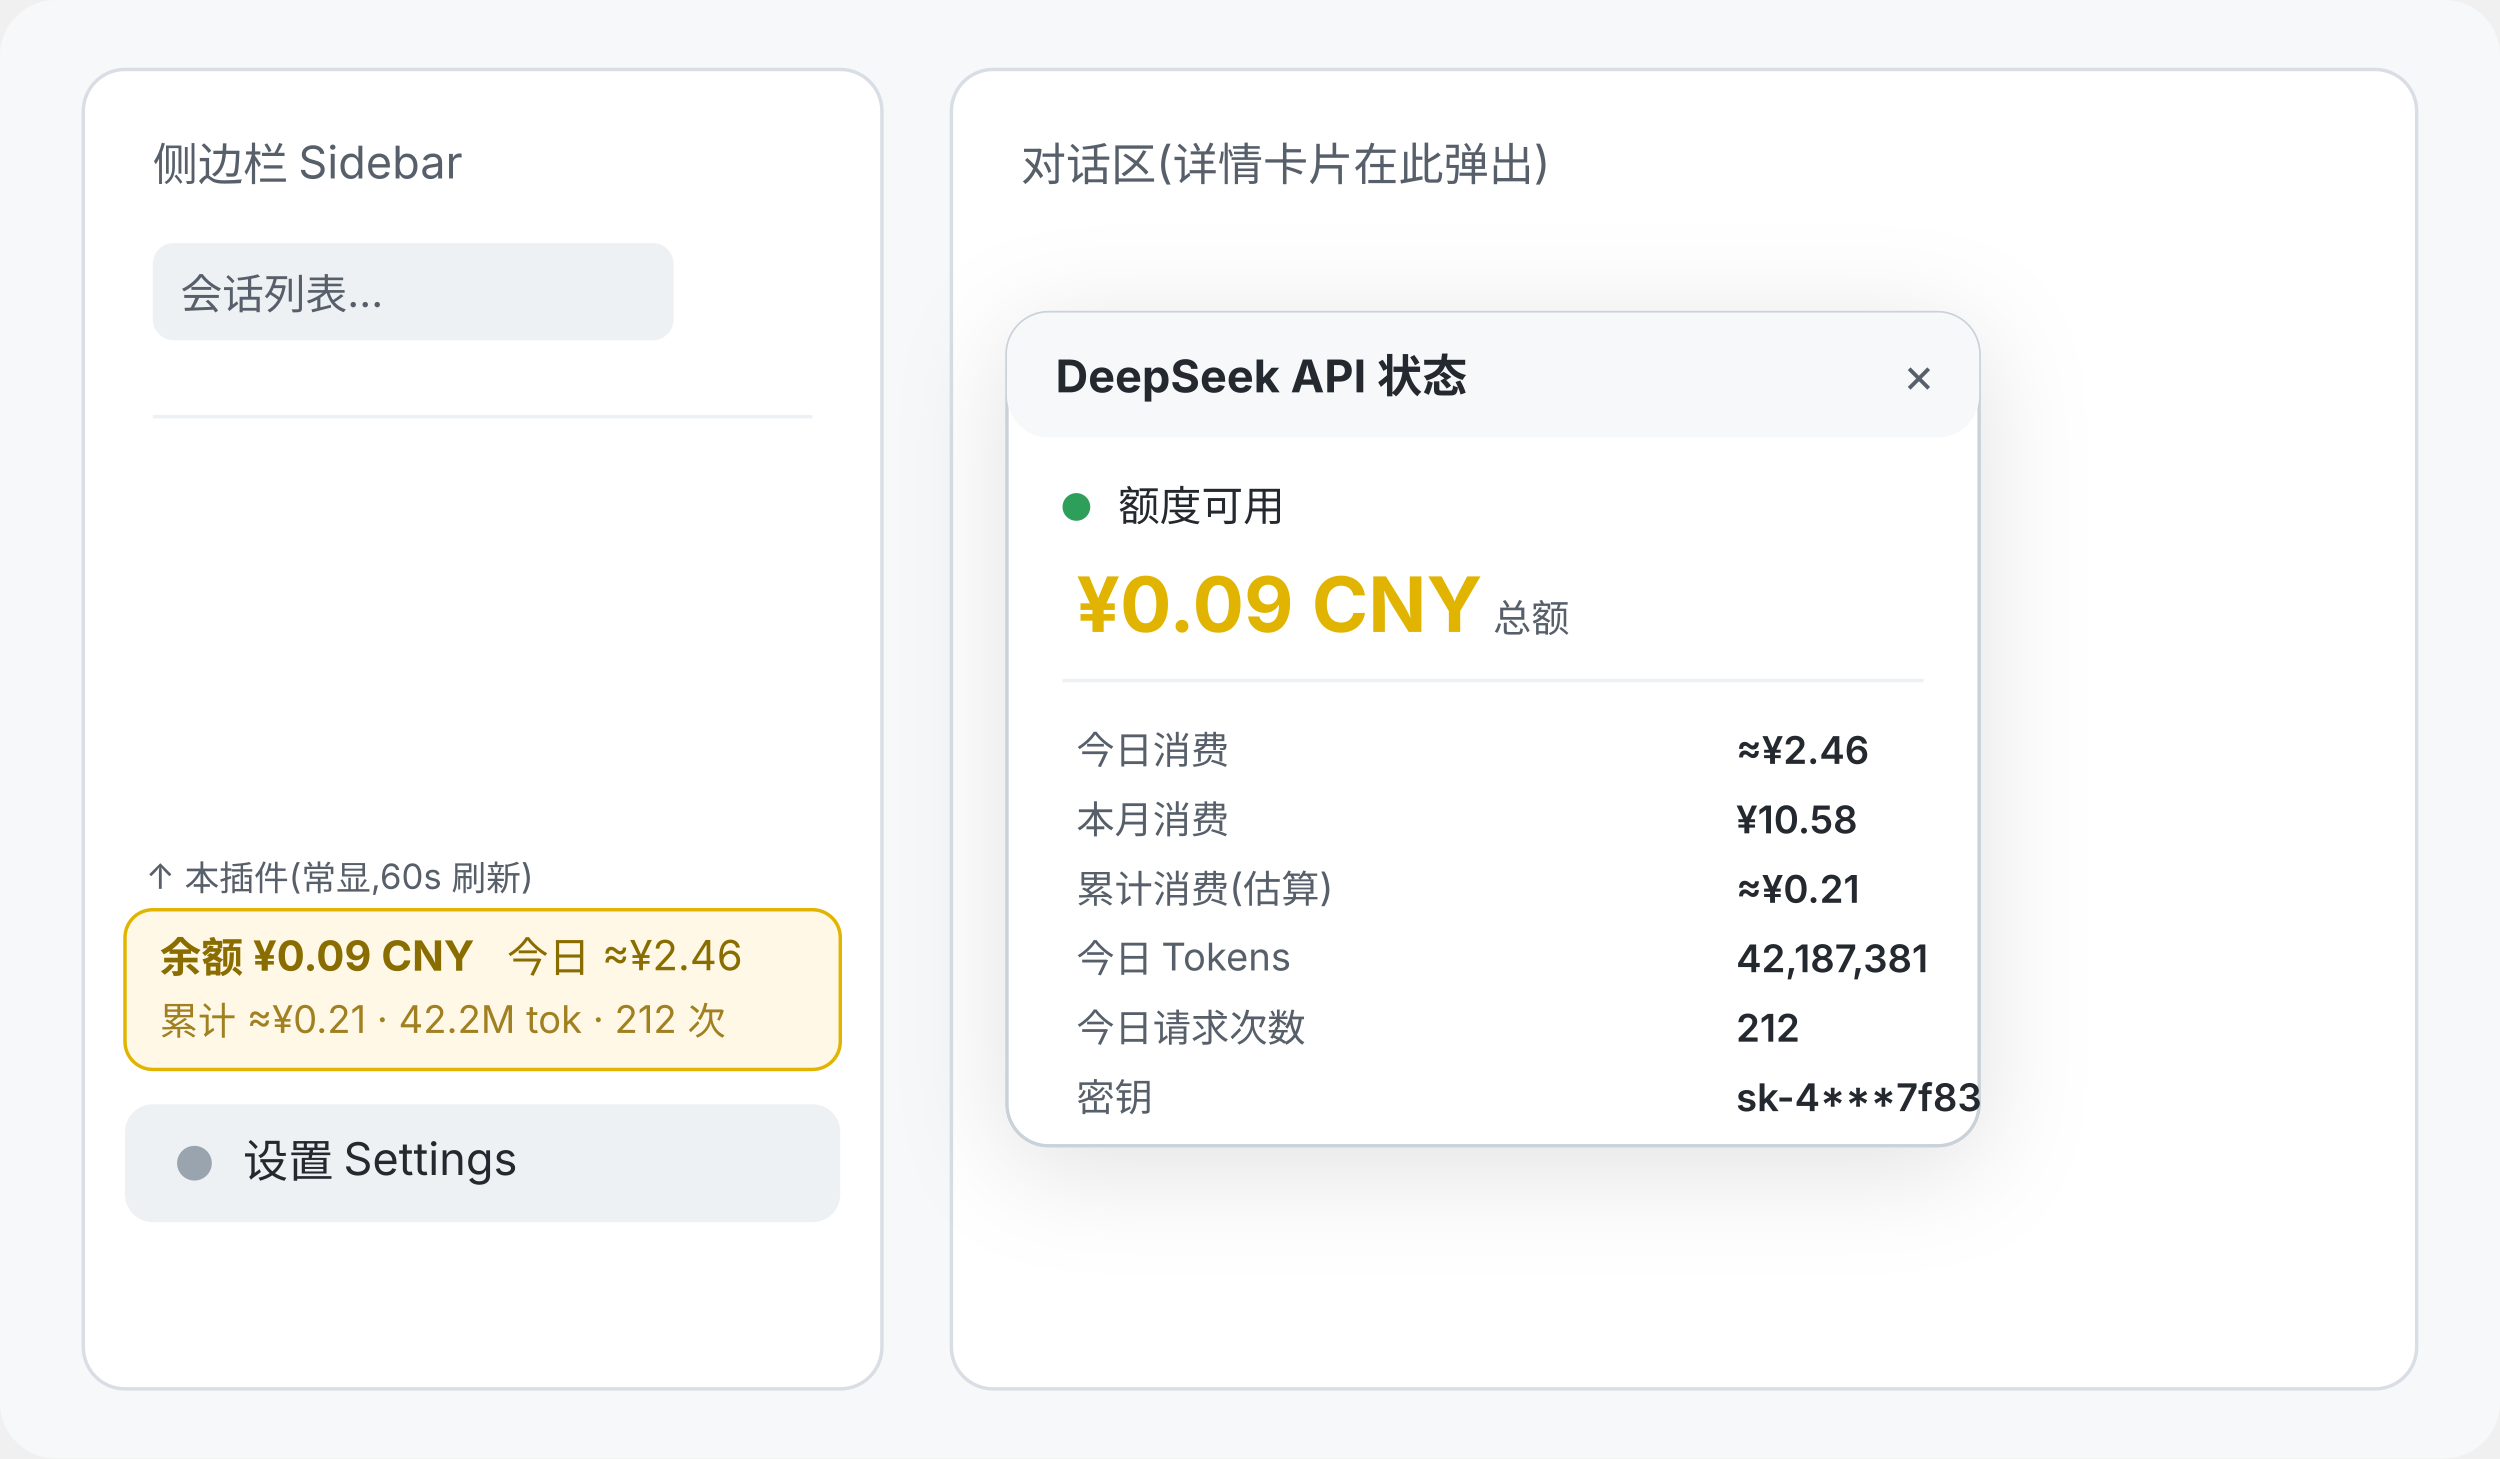
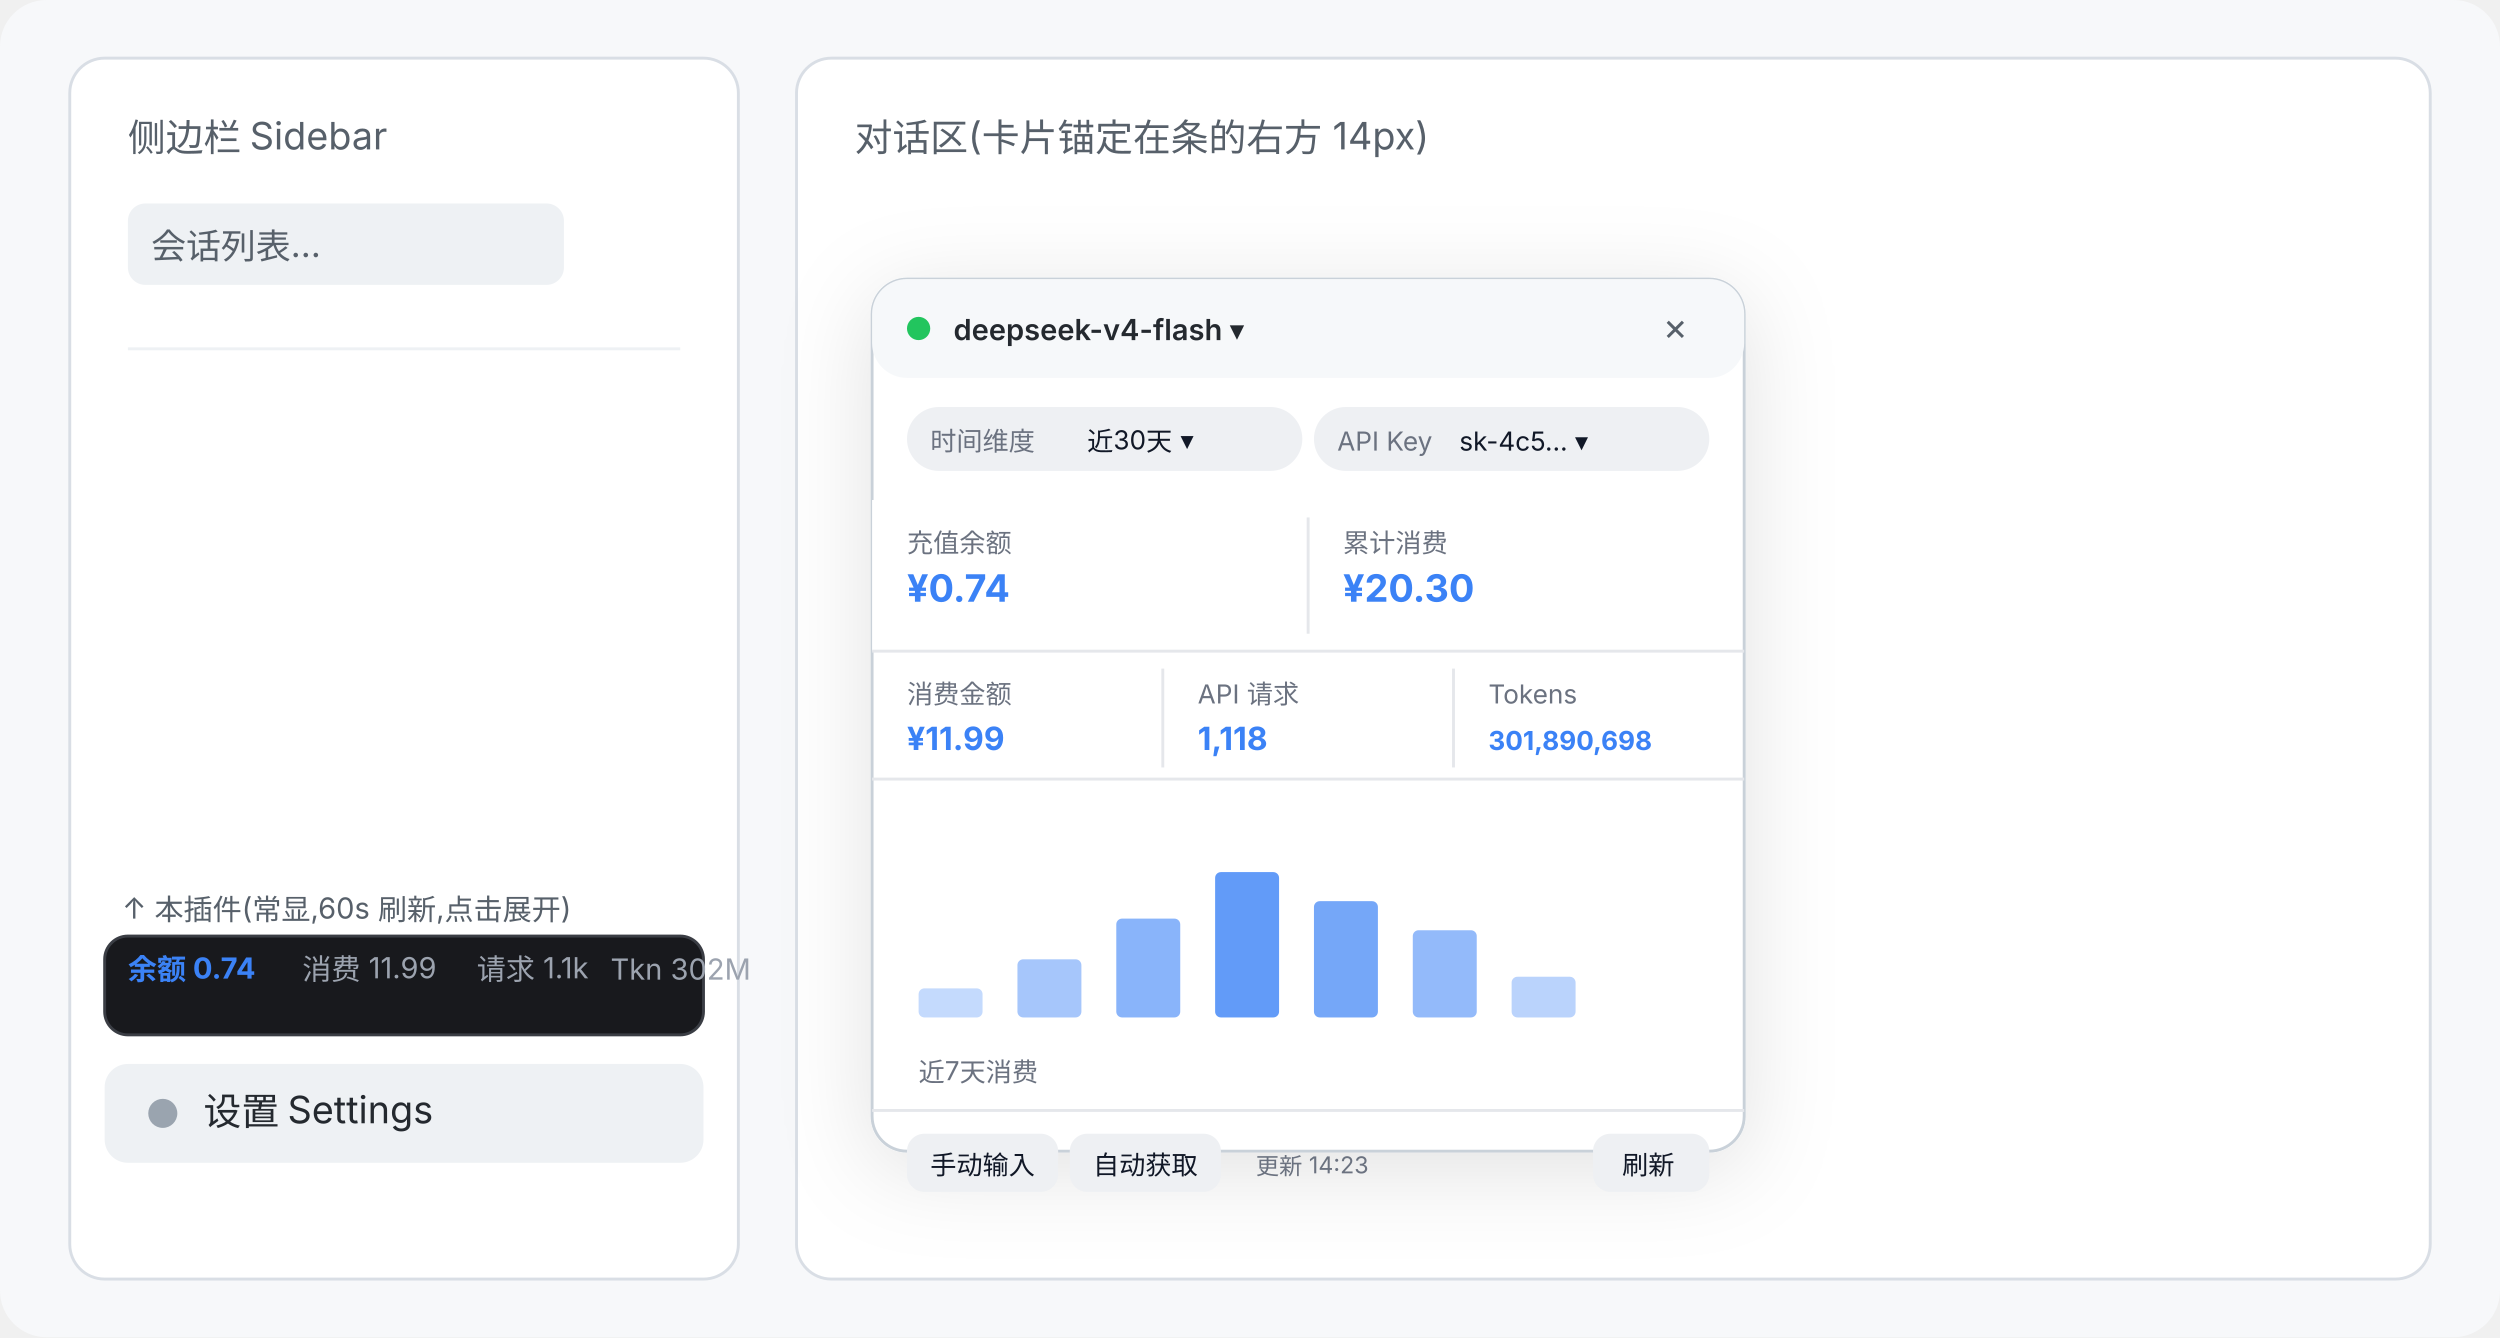
- <svg xmlns="http://www.w3.org/2000/svg" width="720" height="420" viewBox="0 0 720 420" font-family="system-ui, -apple-system, sans-serif">
-   <rect width="720" height="420" rx="16" fill="#f7f8fa" />
-   <rect x="24" y="20" width="230" height="380" rx="12" fill="#ffffff" stroke="#d9dee5" />
+ <svg xmlns="http://www.w3.org/2000/svg" width="860" height="460" viewBox="0 0 860 460" font-family="system-ui, -apple-system, sans-serif">
+   <rect width="860" height="460" rx="16" fill="#f7f8fa" />
+   <rect x="24" y="20" width="230" height="420" rx="12" fill="#ffffff" stroke="#d9dee5" />
  <text x="44" y="52" font-size="13" fill="#57606a">侧边栏 Sidebar</text>
  <rect x="44" y="70" width="150" height="28" rx="6" fill="#eef1f4" />
  <text x="52" y="89" font-size="12" fill="#57606a">会话列表…</text>
  <line x1="44" y1="120" x2="234" y2="120" stroke="#eef1f4" />
-   <rect x="36" y="262" width="206" height="46" rx="8" fill="#fff8e6" stroke="#e0b400" />
-   <text x="46" y="280" font-size="12" font-weight="700" fill="#8a6d00">余额 ¥0.09 CNY</text>
-   <text x="146" y="280" font-size="12" fill="#8a6d00">今日 ≈¥2.46</text>
-   <text x="46" y="298" font-size="11" fill="#a08020">累计 ≈¥0.21 · 42.2M tok · 212 次</text>
-   <text x="42" y="256" font-size="10" fill="#57606a">↑ 本插件(常显,60s 刷新)</text>
-   <rect x="36" y="318" width="206" height="34" rx="8" fill="#eef1f4" />
-   <circle cx="56" cy="335" r="5" fill="#9aa4af" />
-   <text x="70" y="339" font-size="13" fill="#24292f">设置 Settings</text>
-   <rect x="274" y="20" width="422" height="380" rx="12" fill="#ffffff" stroke="#d9dee5" />
-   <text x="294" y="52" font-size="13" fill="#57606a">对话区(详情卡片在此弹出)</text>
-   <rect x="290" y="90" width="280" height="240" rx="12" fill="#ffffff" stroke="#c9d1d9" filter="drop-shadow(0 6px 16px rgba(0,0,0,0.12))" />
-   <rect x="290" y="90" width="280" height="36" rx="12" fill="#f6f8fa" />
-   <text x="304" y="113" font-size="13" font-weight="700" fill="#24292f">DeepSeek API 状态</text>
-   <text x="548" y="113" font-size="14" fill="#57606a">×</text>
-   <circle cx="310" cy="146" r="4" fill="#2e9e5b" />
-   <text x="322" y="150" font-size="12" fill="#24292f">额度可用</text>
-   <text x="310" y="182" font-size="22" font-weight="700" fill="#e0b400">¥0.09 CNY</text>
-   <text x="430" y="182" font-size="11" fill="#57606a">总额</text>
-   <line x1="306" y1="196" x2="554" y2="196" stroke="#eef1f4" />
-   <text x="310" y="220" font-size="11" fill="#57606a">今日消费</text>
-   <text x="500" y="220" font-size="11" font-weight="600" fill="#24292f">≈¥2.46</text>
-   <text x="310" y="240" font-size="11" fill="#57606a">本月消费</text>
-   <text x="500" y="240" font-size="11" font-weight="600" fill="#24292f">¥10.58</text>
-   <text x="310" y="260" font-size="11" fill="#57606a">累计消费(估算)</text>
-   <text x="500" y="260" font-size="11" font-weight="600" fill="#24292f">≈¥0.21</text>
-   <text x="310" y="280" font-size="11" fill="#57606a">今日 Tokens</text>
-   <text x="500" y="280" font-size="11" font-weight="600" fill="#24292f">42,187,381</text>
-   <text x="310" y="300" font-size="11" fill="#57606a">今日请求次数</text>
-   <text x="500" y="300" font-size="11" font-weight="600" fill="#24292f">212</text>
-   <text x="310" y="320" font-size="11" fill="#57606a">密钥</text>
-   <text x="500" y="320" font-size="11" font-weight="600" fill="#24292f">sk-4***7f83</text>
+   <rect x="36" y="322" width="206" height="34" rx="8" fill="#18191d" stroke="#3a3d44" />
+   <text x="44" y="337" font-size="10" font-weight="700" fill="#3b82f6">余额 0.74</text>
+   <text x="104" y="337" font-size="10" fill="#9ca3af">消费 11.99</text>
+   <text x="164" y="337" font-size="10" fill="#9ca3af">请求 1.1k</text>
+   <text x="210" y="337" font-size="10" fill="#9ca3af">Tkn 302M</text>
+   <text x="42" y="316" font-size="10" fill="#57606a">↑ 本插件(常显,60s 刷新,点击展开)</text>
+   <rect x="36" y="366" width="206" height="34" rx="8" fill="#eef1f4" />
+   <circle cx="56" cy="383" r="5" fill="#9aa4af" />
+   <text x="70" y="387" font-size="13" fill="#24292f">设置 Settings</text>
+   <rect x="274" y="20" width="562" height="420" rx="12" fill="#ffffff" stroke="#d9dee5" />
+   <text x="294" y="52" font-size="13" fill="#57606a">对话区(卡片锚定在条的右方 14px)</text>
+   <rect x="300" y="96" width="300" height="300" rx="12" fill="#ffffff" stroke="#c9d1d9" filter="drop-shadow(0 6px 16px rgba(0,0,0,0.12))" />
+   <rect x="300" y="96" width="300" height="34" rx="12" fill="#f6f8fa" />
+   <circle cx="316" cy="113" r="4" fill="#22c55e" />
+   <text x="328" y="117" font-size="10" font-weight="600" fill="#24292f">deepseek-v4-flash ▾</text>
+   <text x="572" y="117" font-size="13" fill="#57606a">×</text>
+   <rect x="312" y="140" width="136" height="22" rx="11" fill="#eef0f3" />
+   <text x="320" y="155" font-size="9" fill="#6b7280">时间维度</text>
+   <text x="374" y="155" font-size="9" fill="#111827">近30天 ▾</text>
+   <rect x="452" y="140" width="136" height="22" rx="11" fill="#eef0f3" />
+   <text x="460" y="155" font-size="9" fill="#6b7280">API Key</text>
+   <text x="502" y="155" font-size="9" fill="#111827">sk-4c5… ▾</text>
+   <rect x="300" y="172" width="150" height="52" fill="#ffffff" />
+   <text x="312" y="190" font-size="9" fill="#6b7280">充值余额</text>
+   <text x="312" y="207" font-size="13" font-weight="700" fill="#3b82f6">¥0.74</text>
+   <line x1="450" y1="178" x2="450" y2="218" stroke="#e5e7eb" />
+   <text x="462" y="190" font-size="9" fill="#6b7280">累计消费</text>
+   <text x="462" y="207" font-size="13" font-weight="700" fill="#3b82f6">¥20.30</text>
+   <line x1="300" y1="224" x2="600" y2="224" stroke="#e5e7eb" />
+   <text x="312" y="242" font-size="9" fill="#6b7280">消费金额</text>
+   <text x="312" y="258" font-size="11" font-weight="700" fill="#3b82f6">¥11.99</text>
+   <line x1="400" y1="230" x2="400" y2="264" stroke="#e5e7eb" />
+   <text x="412" y="242" font-size="9" fill="#6b7280">API 请求</text>
+   <text x="412" y="258" font-size="11" font-weight="700" fill="#3b82f6">1,118</text>
+   <line x1="500" y1="230" x2="500" y2="264" stroke="#e5e7eb" />
+   <text x="512" y="242" font-size="9" fill="#6b7280">Tokens</text>
+   <text x="512" y="258" font-size="9" font-weight="700" fill="#3b82f6">301,890,698</text>
+   <line x1="300" y1="268" x2="600" y2="268" stroke="#e5e7eb" />
+   <rect x="316" y="340" width="22" height="10" rx="2" fill="rgba(59,130,246,0.3)" />
+   <rect x="350" y="330" width="22" height="20" rx="2" fill="rgba(59,130,246,0.45)" />
+   <rect x="384" y="316" width="22" height="34" rx="2" fill="rgba(59,130,246,0.6)" />
+   <rect x="418" y="300" width="22" height="50" rx="2" fill="rgba(59,130,246,0.8)" />
+   <rect x="452" y="310" width="22" height="40" rx="2" fill="rgba(59,130,246,0.7)" />
+   <rect x="486" y="320" width="22" height="30" rx="2" fill="rgba(59,130,246,0.55)" />
+   <rect x="520" y="336" width="22" height="14" rx="2" fill="rgba(59,130,246,0.35)" />
+   <text x="316" y="372" font-size="9" fill="#6b7280">近7天消费</text>
+   <line x1="300" y1="382" x2="600" y2="382" stroke="#e5e7eb" />
+   <rect x="312" y="390" width="52" height="20" rx="6" fill="#eef0f3" />
+   <text x="320" y="404" font-size="9" fill="#111827">手动输入</text>
+   <rect x="368" y="390" width="52" height="20" rx="6" fill="#eef0f3" />
+   <text x="376" y="404" font-size="9" fill="#111827">自动获取</text>
+   <text x="432" y="404" font-size="8" fill="#6b7280">更新 14:23</text>
+   <rect x="548" y="390" width="40" height="20" rx="6" fill="#eef0f3" />
+   <text x="558" y="404" font-size="9" fill="#111827">刷新</text>
</svg>
